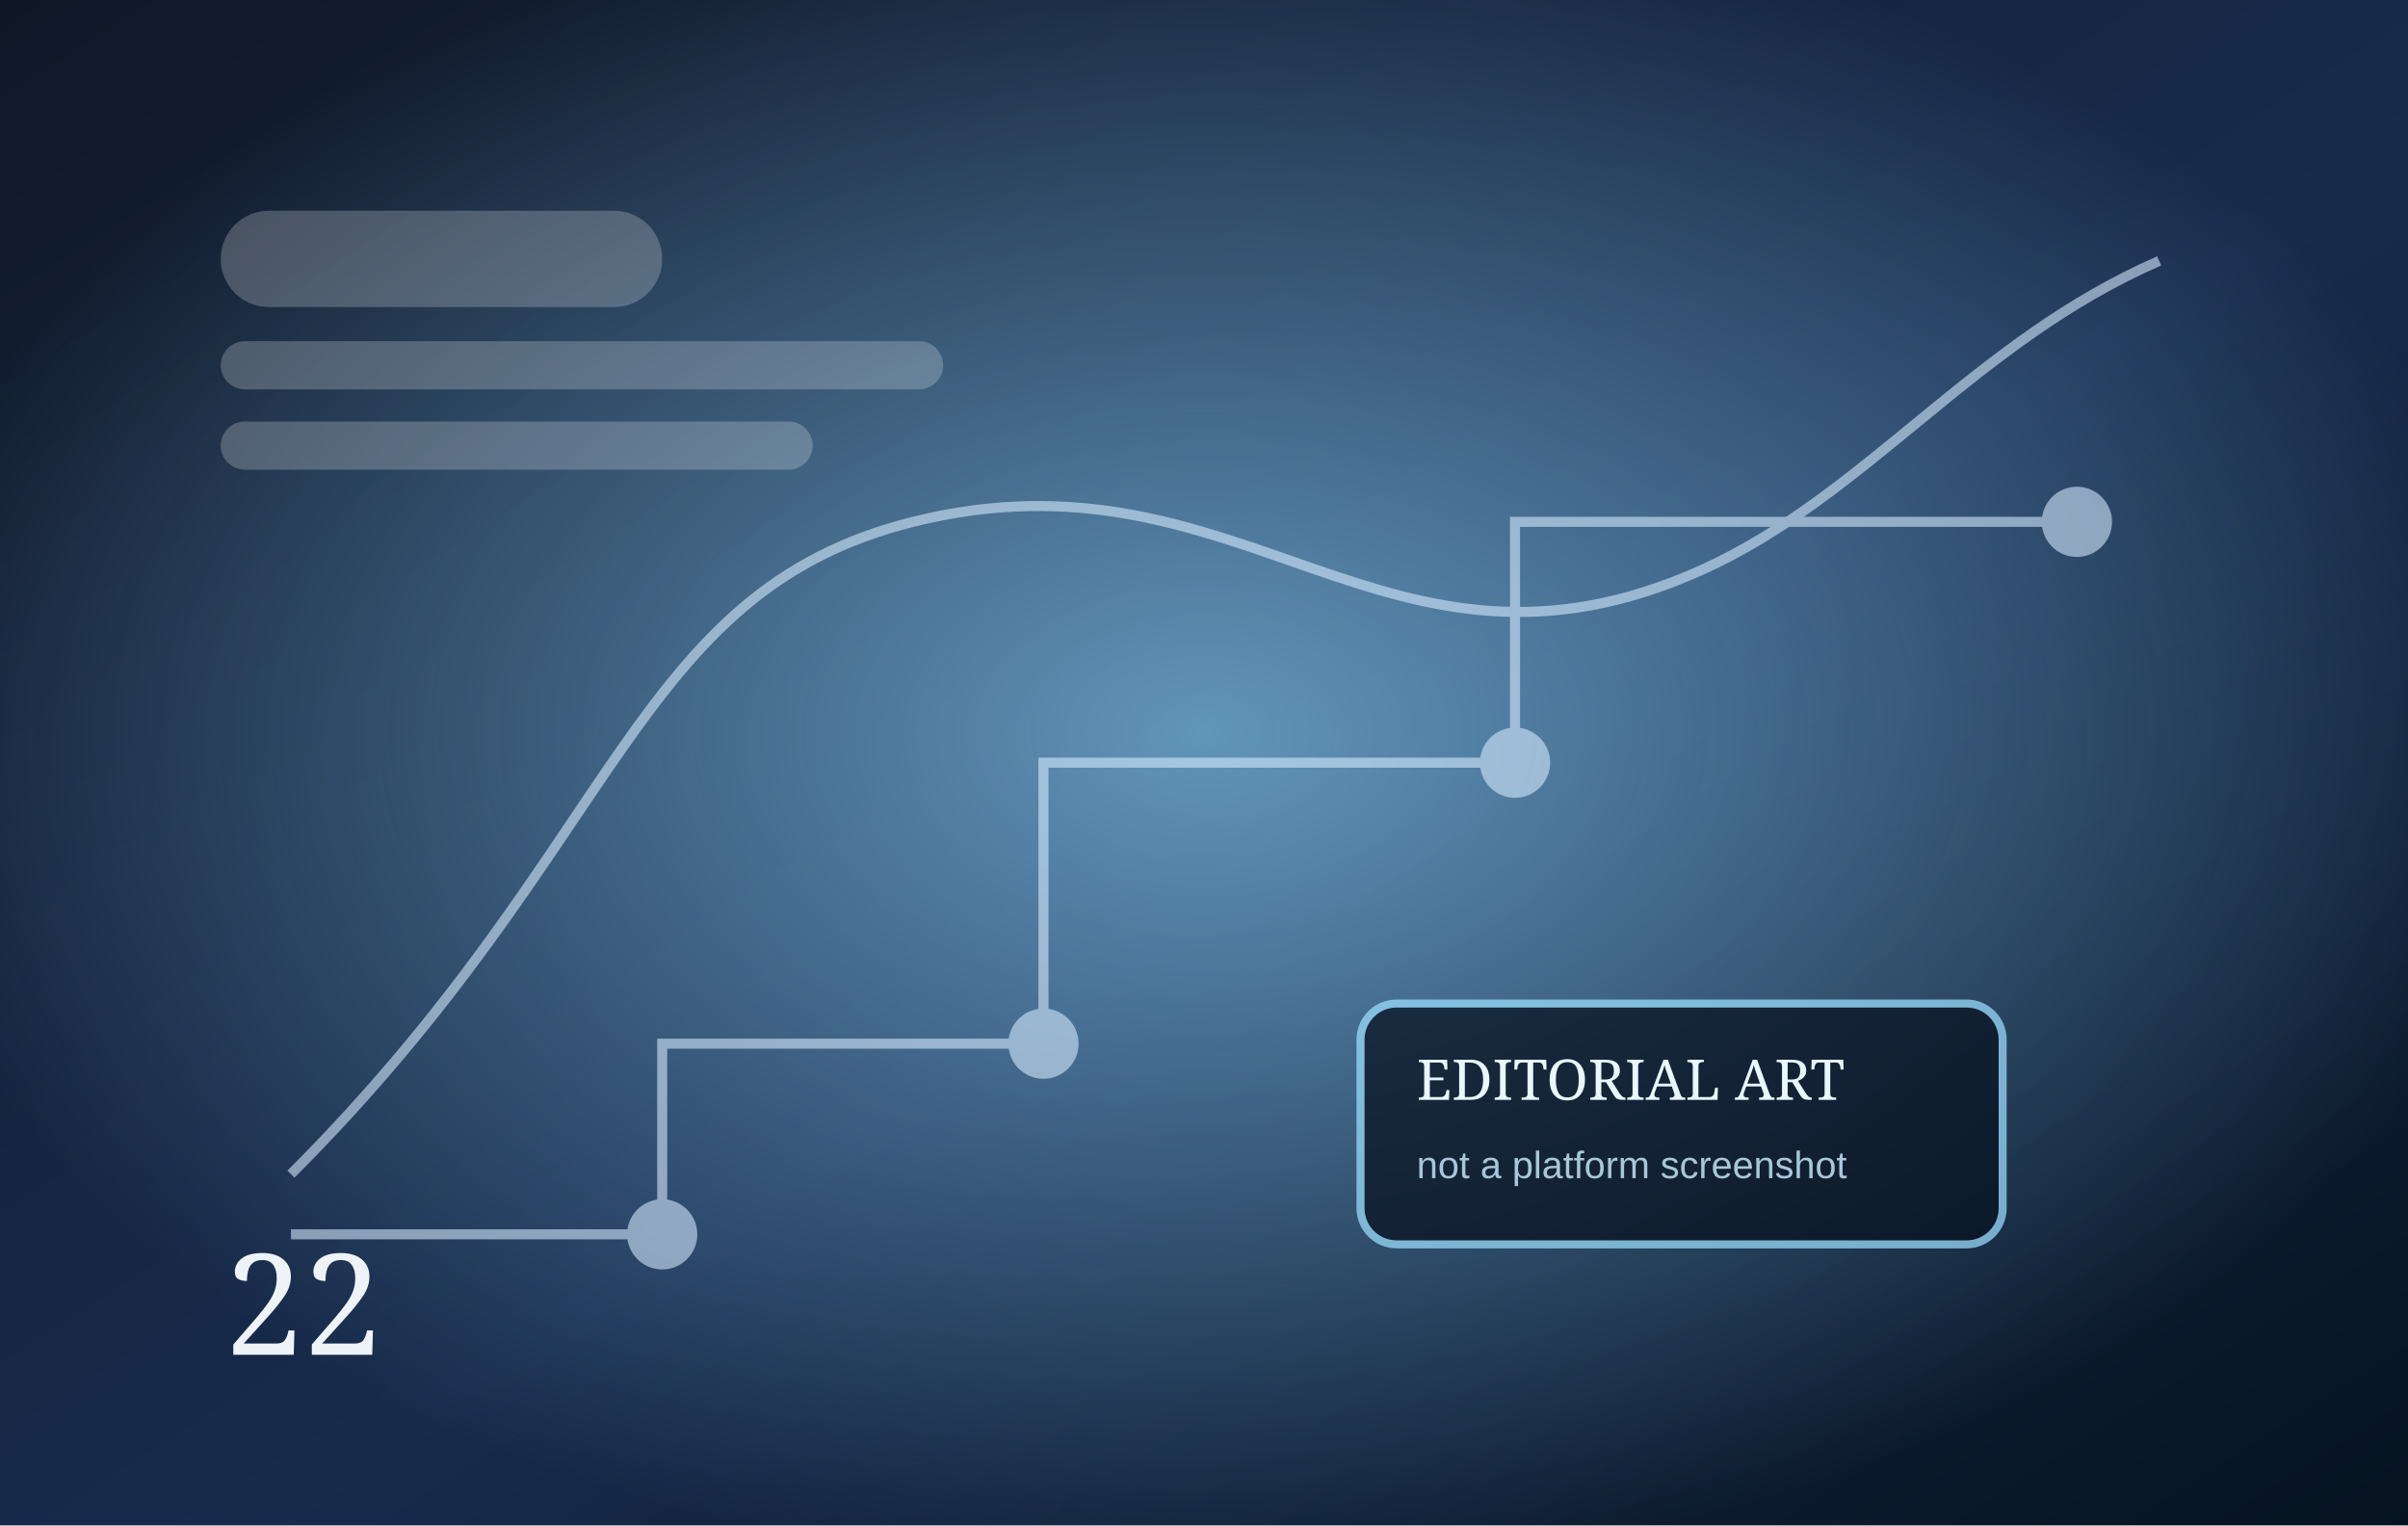
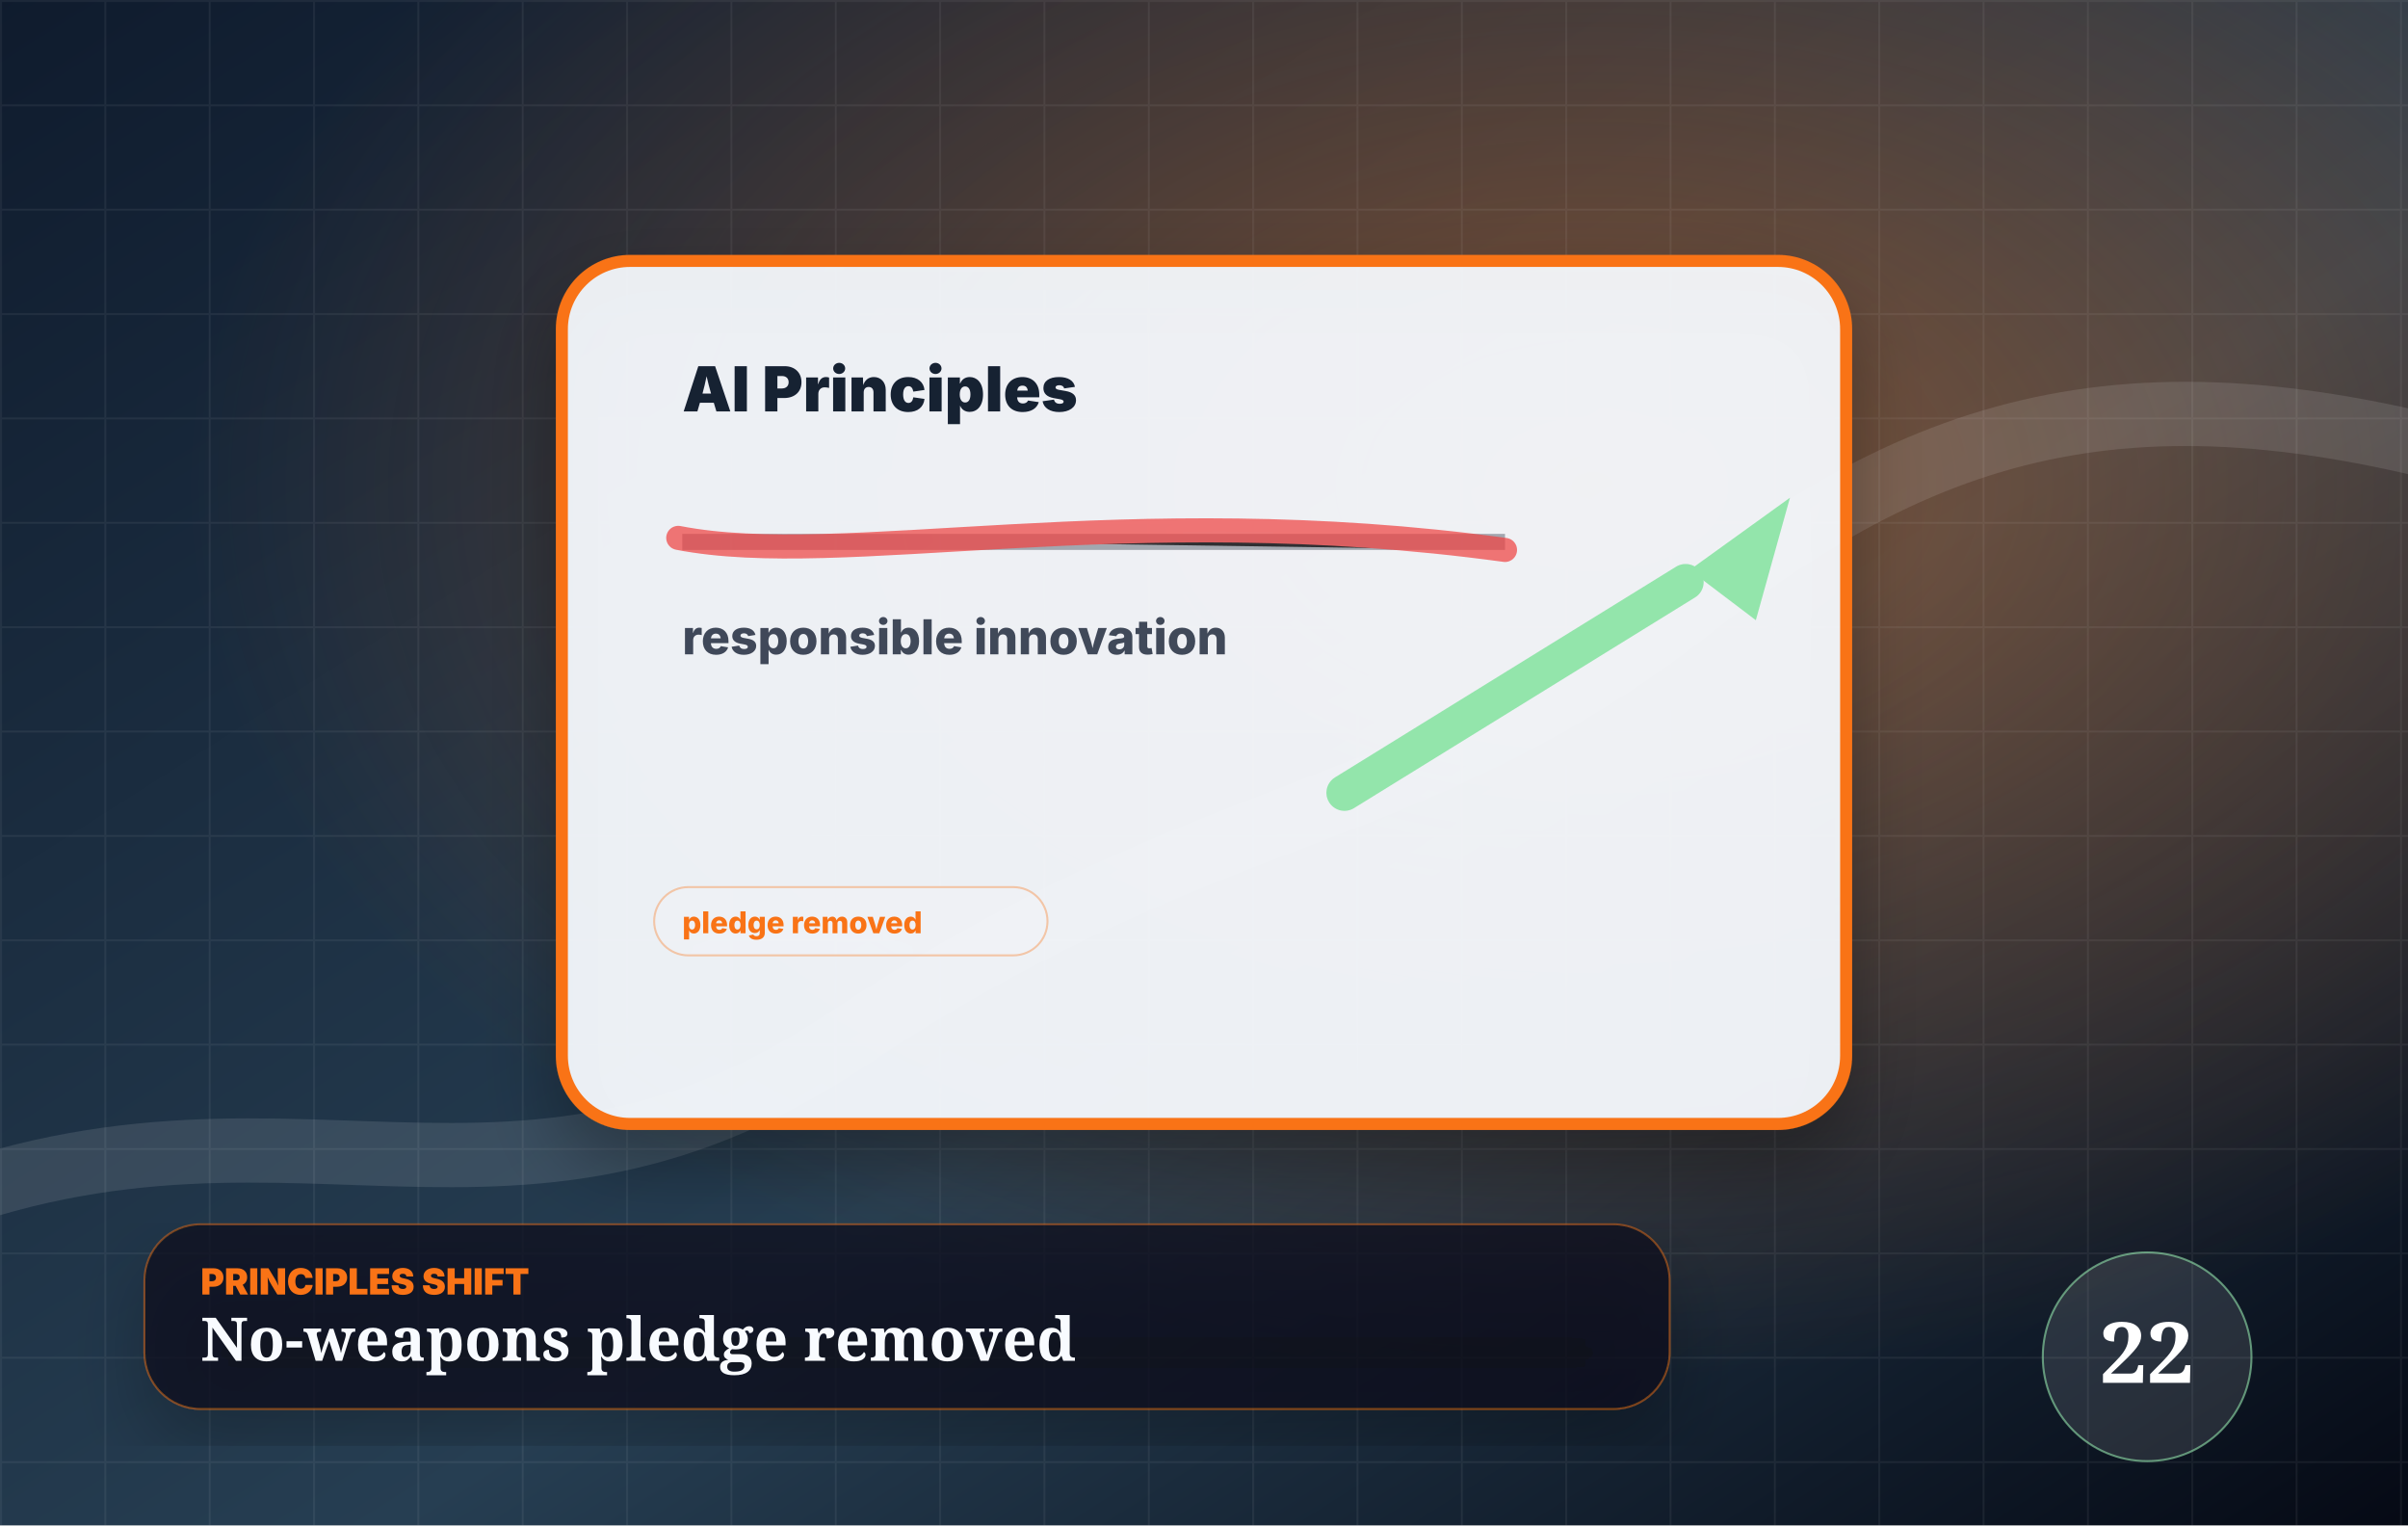
- <svg xmlns="http://www.w3.org/2000/svg" width="1200" height="760" viewBox="0 0 1200 760" role="img" aria-labelledby="title desc">
+ <svg xmlns="http://www.w3.org/2000/svg" width="1200" height="760" viewBox="0 0 1200 760" role="img" aria-labelledby="title-22 desc-22">
  <defs>
-     <linearGradient id="g" x1="0" y1="0" x2="1" y2="1">
-       <stop offset="0" stop-color="#101827" />
-       <stop offset="0.55" stop-color="#182b4d" />
-       <stop offset="1" stop-color="#06121f" />
+     <linearGradient id="bg-22" x1="0" y1="0" x2="1" y2="1">
+       <stop offset="0" stop-color="#0f1b2d" />
+       <stop offset="0.58" stop-color="#263e52" />
+       <stop offset="1" stop-color="#050914" />
    </linearGradient>
-     <radialGradient id="r" cx="50%" cy="48%" r="55%">
-       <stop offset="0" stop-color="#8fd7ff" stop-opacity="0.62" />
-       <stop offset="1" stop-color="#8fd7ff" stop-opacity="0" />
+     <radialGradient id="glow-22" cx="66%" cy="32%" r="58%">
+       <stop offset="0" stop-color="#f97316" stop-opacity="0.42" />
+       <stop offset="1" stop-color="#f97316" stop-opacity="0" />
    </radialGradient>
+     <pattern id="grid-22" width="52" height="52" patternUnits="userSpaceOnUse">
+       <path d="M52 0H0V52" fill="none" stroke="#ffffff" stroke-opacity="0.055" stroke-width="2" />
+     </pattern>
+     <filter id="soft-22" x="-20%" y="-20%" width="140%" height="140%">
+       <feDropShadow dx="0" dy="18" stdDeviation="18" flood-color="#000000" flood-opacity="0.32" />
+     </filter>
  </defs>
-   <rect width="1200" height="760" fill="url(#g)" />
-   <rect width="1200" height="760" fill="url(#r)" />
-   <g opacity="0.58" stroke="#d7ecff" stroke-width="5" fill="none">
-     <path d="M145 585 C310 420 315 295 455 260 C620 219 690 355 848 284 C930 247 984 170 1076 130" />
-     <path d="M145 615 L330 615 L330 520 L520 520 L520 380 L755 380 L755 260 L1035 260" />
-     <circle cx="330" cy="615" r="15" fill="#d7ecff" />
-     <circle cx="520" cy="520" r="15" fill="#d7ecff" />
-     <circle cx="755" cy="380" r="15" fill="#d7ecff" />
-     <circle cx="1035" cy="260" r="15" fill="#d7ecff" />
+   <rect width="1200" height="760" fill="url(#bg-22)" />
+   <rect width="1200" height="760" fill="url(#glow-22)" />
+   <rect width="1200" height="760" fill="url(#grid-22)" />
+   <path d="M-80 620C130 515 242 638 422 518C605 396 704 412 844 302C973 201 1082 178 1280 242" fill="none" stroke="#ffffff" stroke-opacity="0.11" stroke-width="32" />
+   <g filter="url(#soft-22)">
+     <rect x="280" y="130" width="640" height="430" rx="34" fill="#f8fbff" fill-opacity="0.93" stroke="#f97316" stroke-width="6" />
+     <text x="340" y="205" font-family="Inter, Arial" font-size="31" font-weight="900" fill="#172033">AI Principles</text>
+     <path d="M340 270h410" stroke="#172033" stroke-opacity="0.35" stroke-width="8" />
+     <path d="M338 268C420 284 560 248 750 274" stroke="#ef4444" stroke-width="12" stroke-linecap="round" opacity="0.72" />
+     <text x="340" y="326" font-family="Inter, Arial" font-size="24" font-weight="800" fill="#172033" opacity="0.8">responsible innovation</text>
+     <path d="M670 395l170-105" stroke="#93e5ab" stroke-width="18" stroke-linecap="round" />
+     <polygon points="842,284 892,248 875,309" fill="#93e5ab" />
+     <g>
+       <rect x="326" y="442" width="196" height="34" rx="17" fill="#ffffff" fill-opacity="0.12" stroke="#f97316" stroke-opacity="0.35" />
+       <text x="340" y="465" font-family="Inter, Arial, sans-serif" font-size="15" font-weight="800" fill="#f97316">pledge removed</text>
+     </g>
  </g>
-   <g opacity="0.22" fill="#ffffff">
-     <rect x="110" y="105" width="220" height="48" rx="24" />
-     <rect x="110" y="170" width="360" height="24" rx="12" />
-     <rect x="110" y="210" width="295" height="24" rx="12" />
+   <g transform="translate(72 610)">
+     <rect x="0" y="0" width="760" height="92" rx="28" fill="#08111f" fill-opacity="0.74" stroke="#f97316" stroke-opacity="0.45" filter="url(#soft-22)" />
+     <text x="28" y="35" font-family="Inter, Arial, sans-serif" font-size="18" font-weight="900" fill="#f97316" text-anchor="start">PRINCIPLES SHIFT</text>
+     <text x="28" y="68" font-family="Georgia, serif" font-size="30" font-weight="850" fill="#f8fbff" text-anchor="start">No-weapons pledge removed</text>
  </g>
-   <g transform="translate(678 500)">
-     <rect x="0" y="0" width="320" height="120" rx="18" fill="#07111f" opacity="0.72" stroke="#9bdfff" stroke-width="4" />
-     <text x="28" y="48" font-family="Georgia, serif" font-size="28" fill="#e9f7ff">EDITORIAL ART</text>
-     <text x="28" y="87" font-family="Arial, sans-serif" font-size="19" fill="#a9c7da">not a platform screenshot</text>
+   <g transform="translate(1018 624)">
+     <circle cx="52" cy="52" r="52" fill="#ffffff" fill-opacity="0.11" stroke="#93e5ab" stroke-opacity="0.6" />
+     <text x="52" y="65" font-family="Georgia, serif" font-size="42" font-weight="900" fill="#ffffff" text-anchor="middle">22</text>
  </g>
-   <text x="112" y="675" font-family="Georgia, serif" font-size="70" fill="#f7fbff" opacity="0.96">22</text>
</svg>
